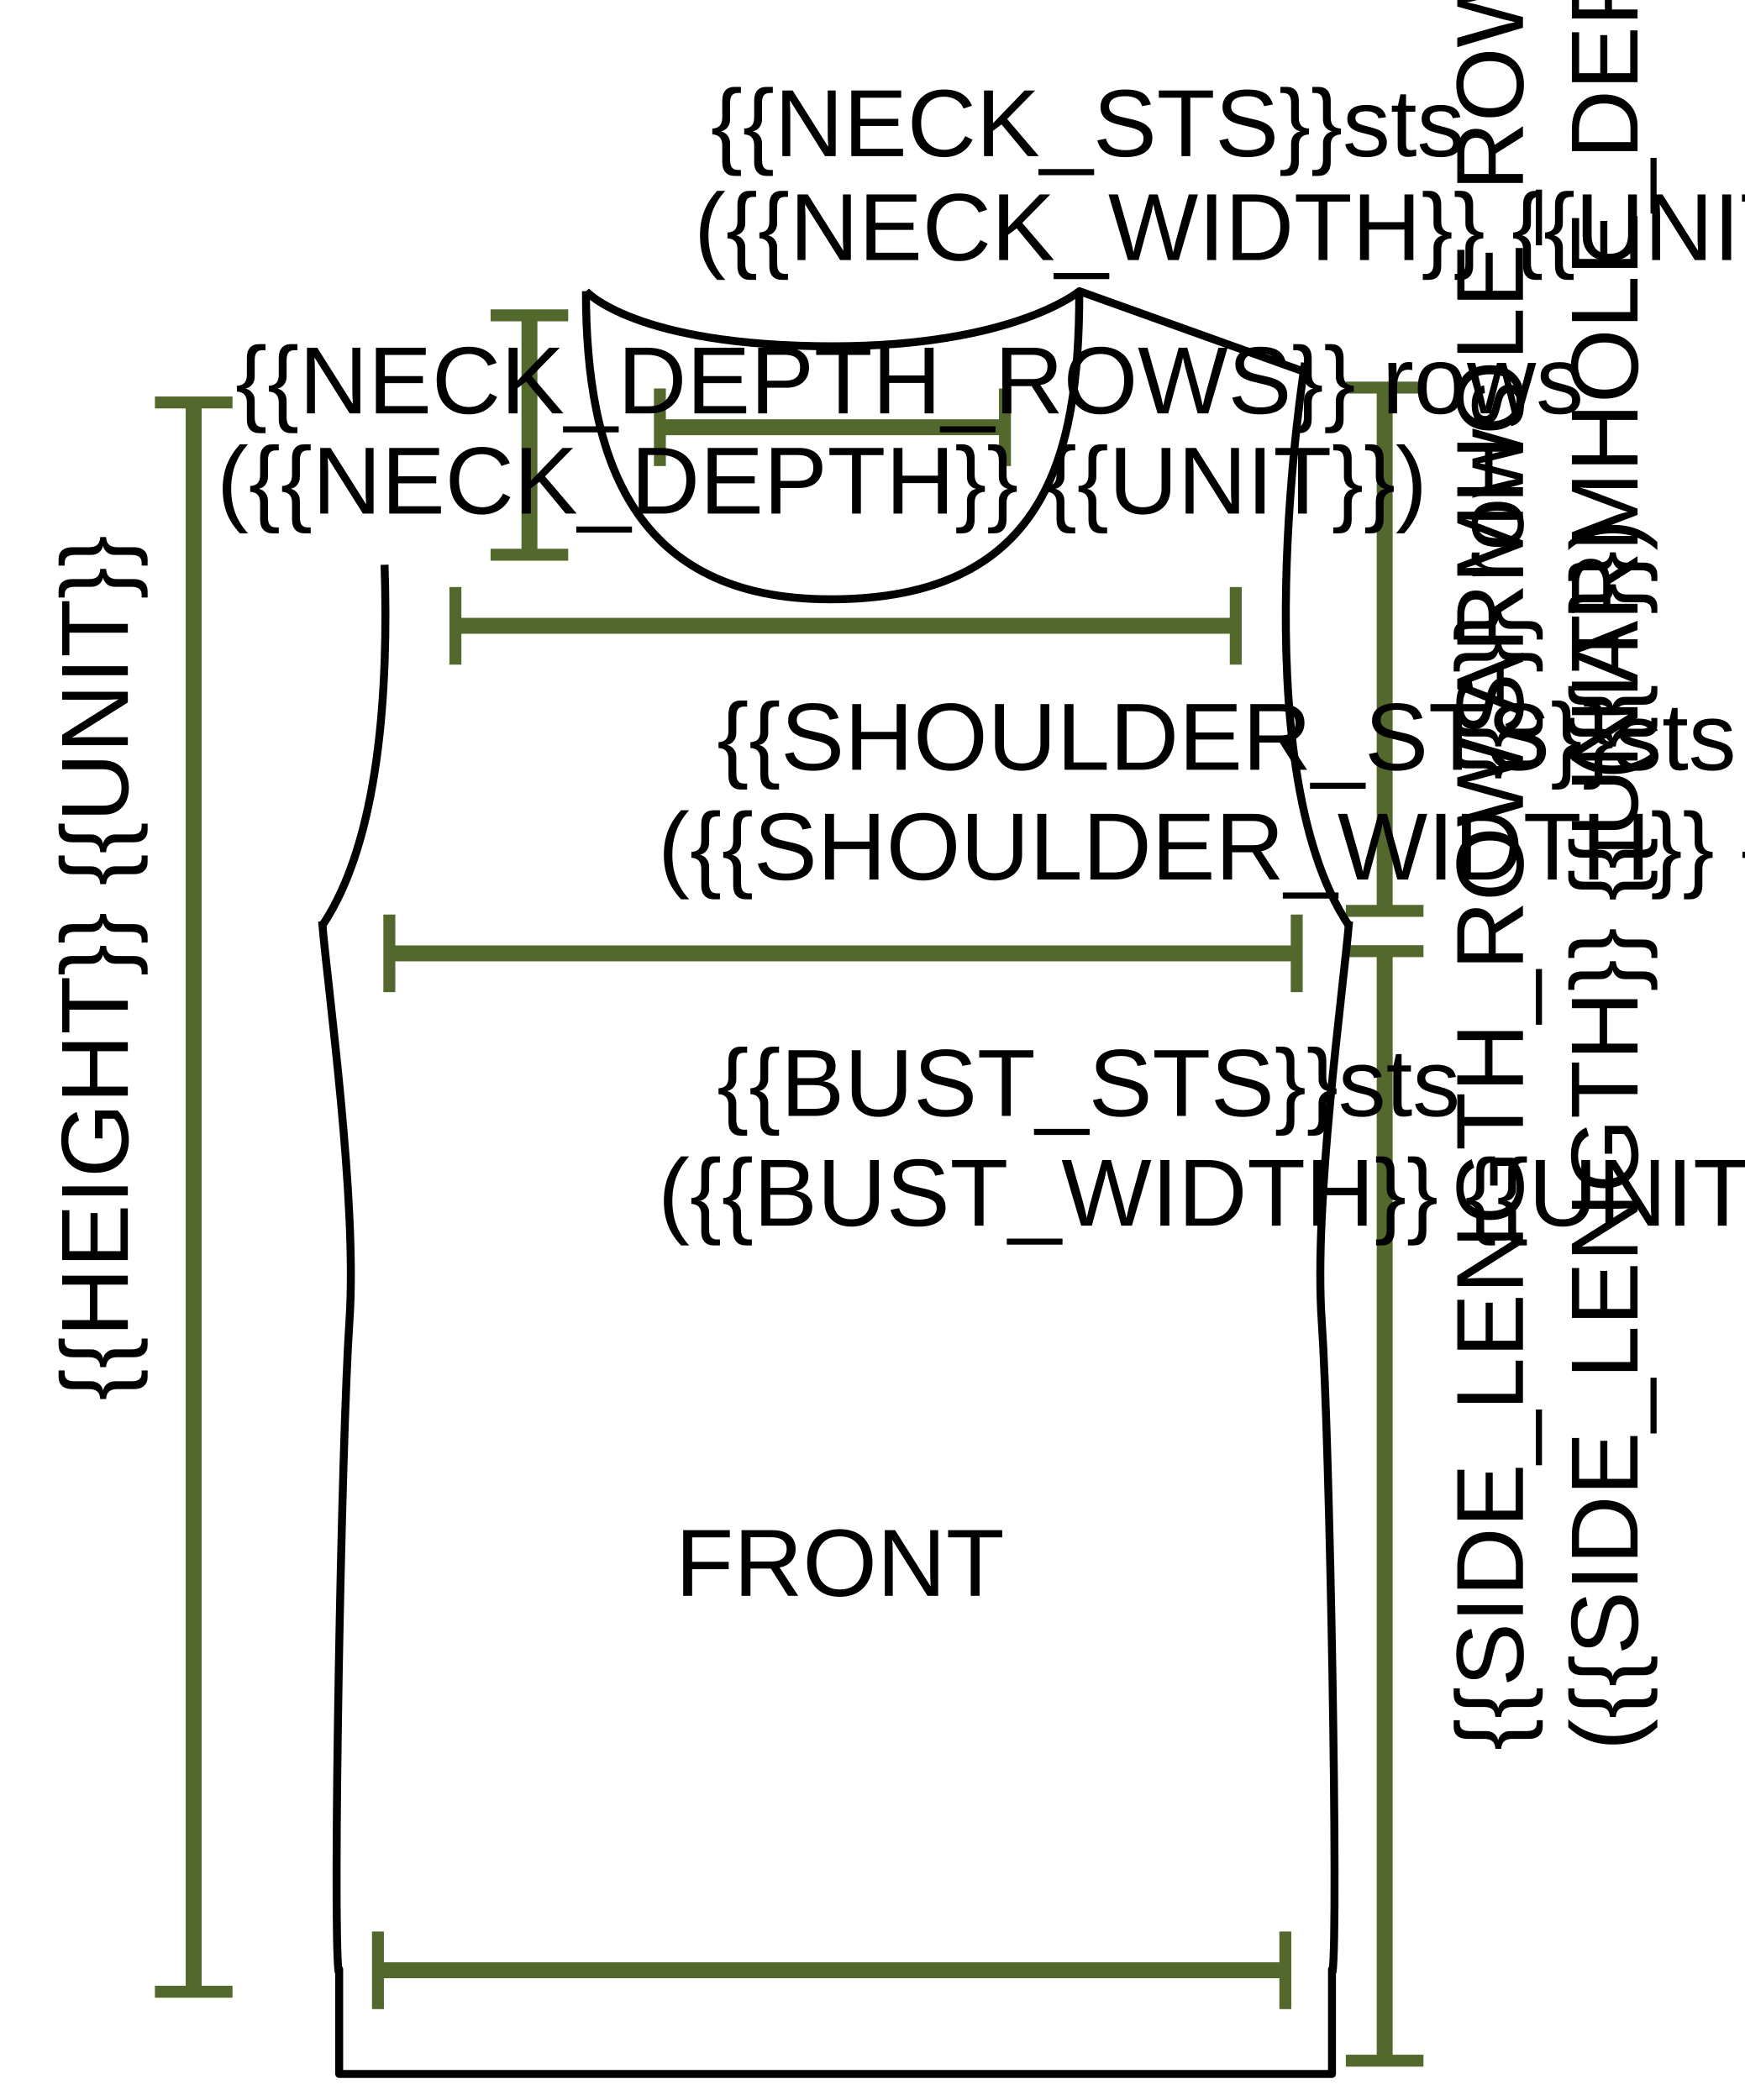
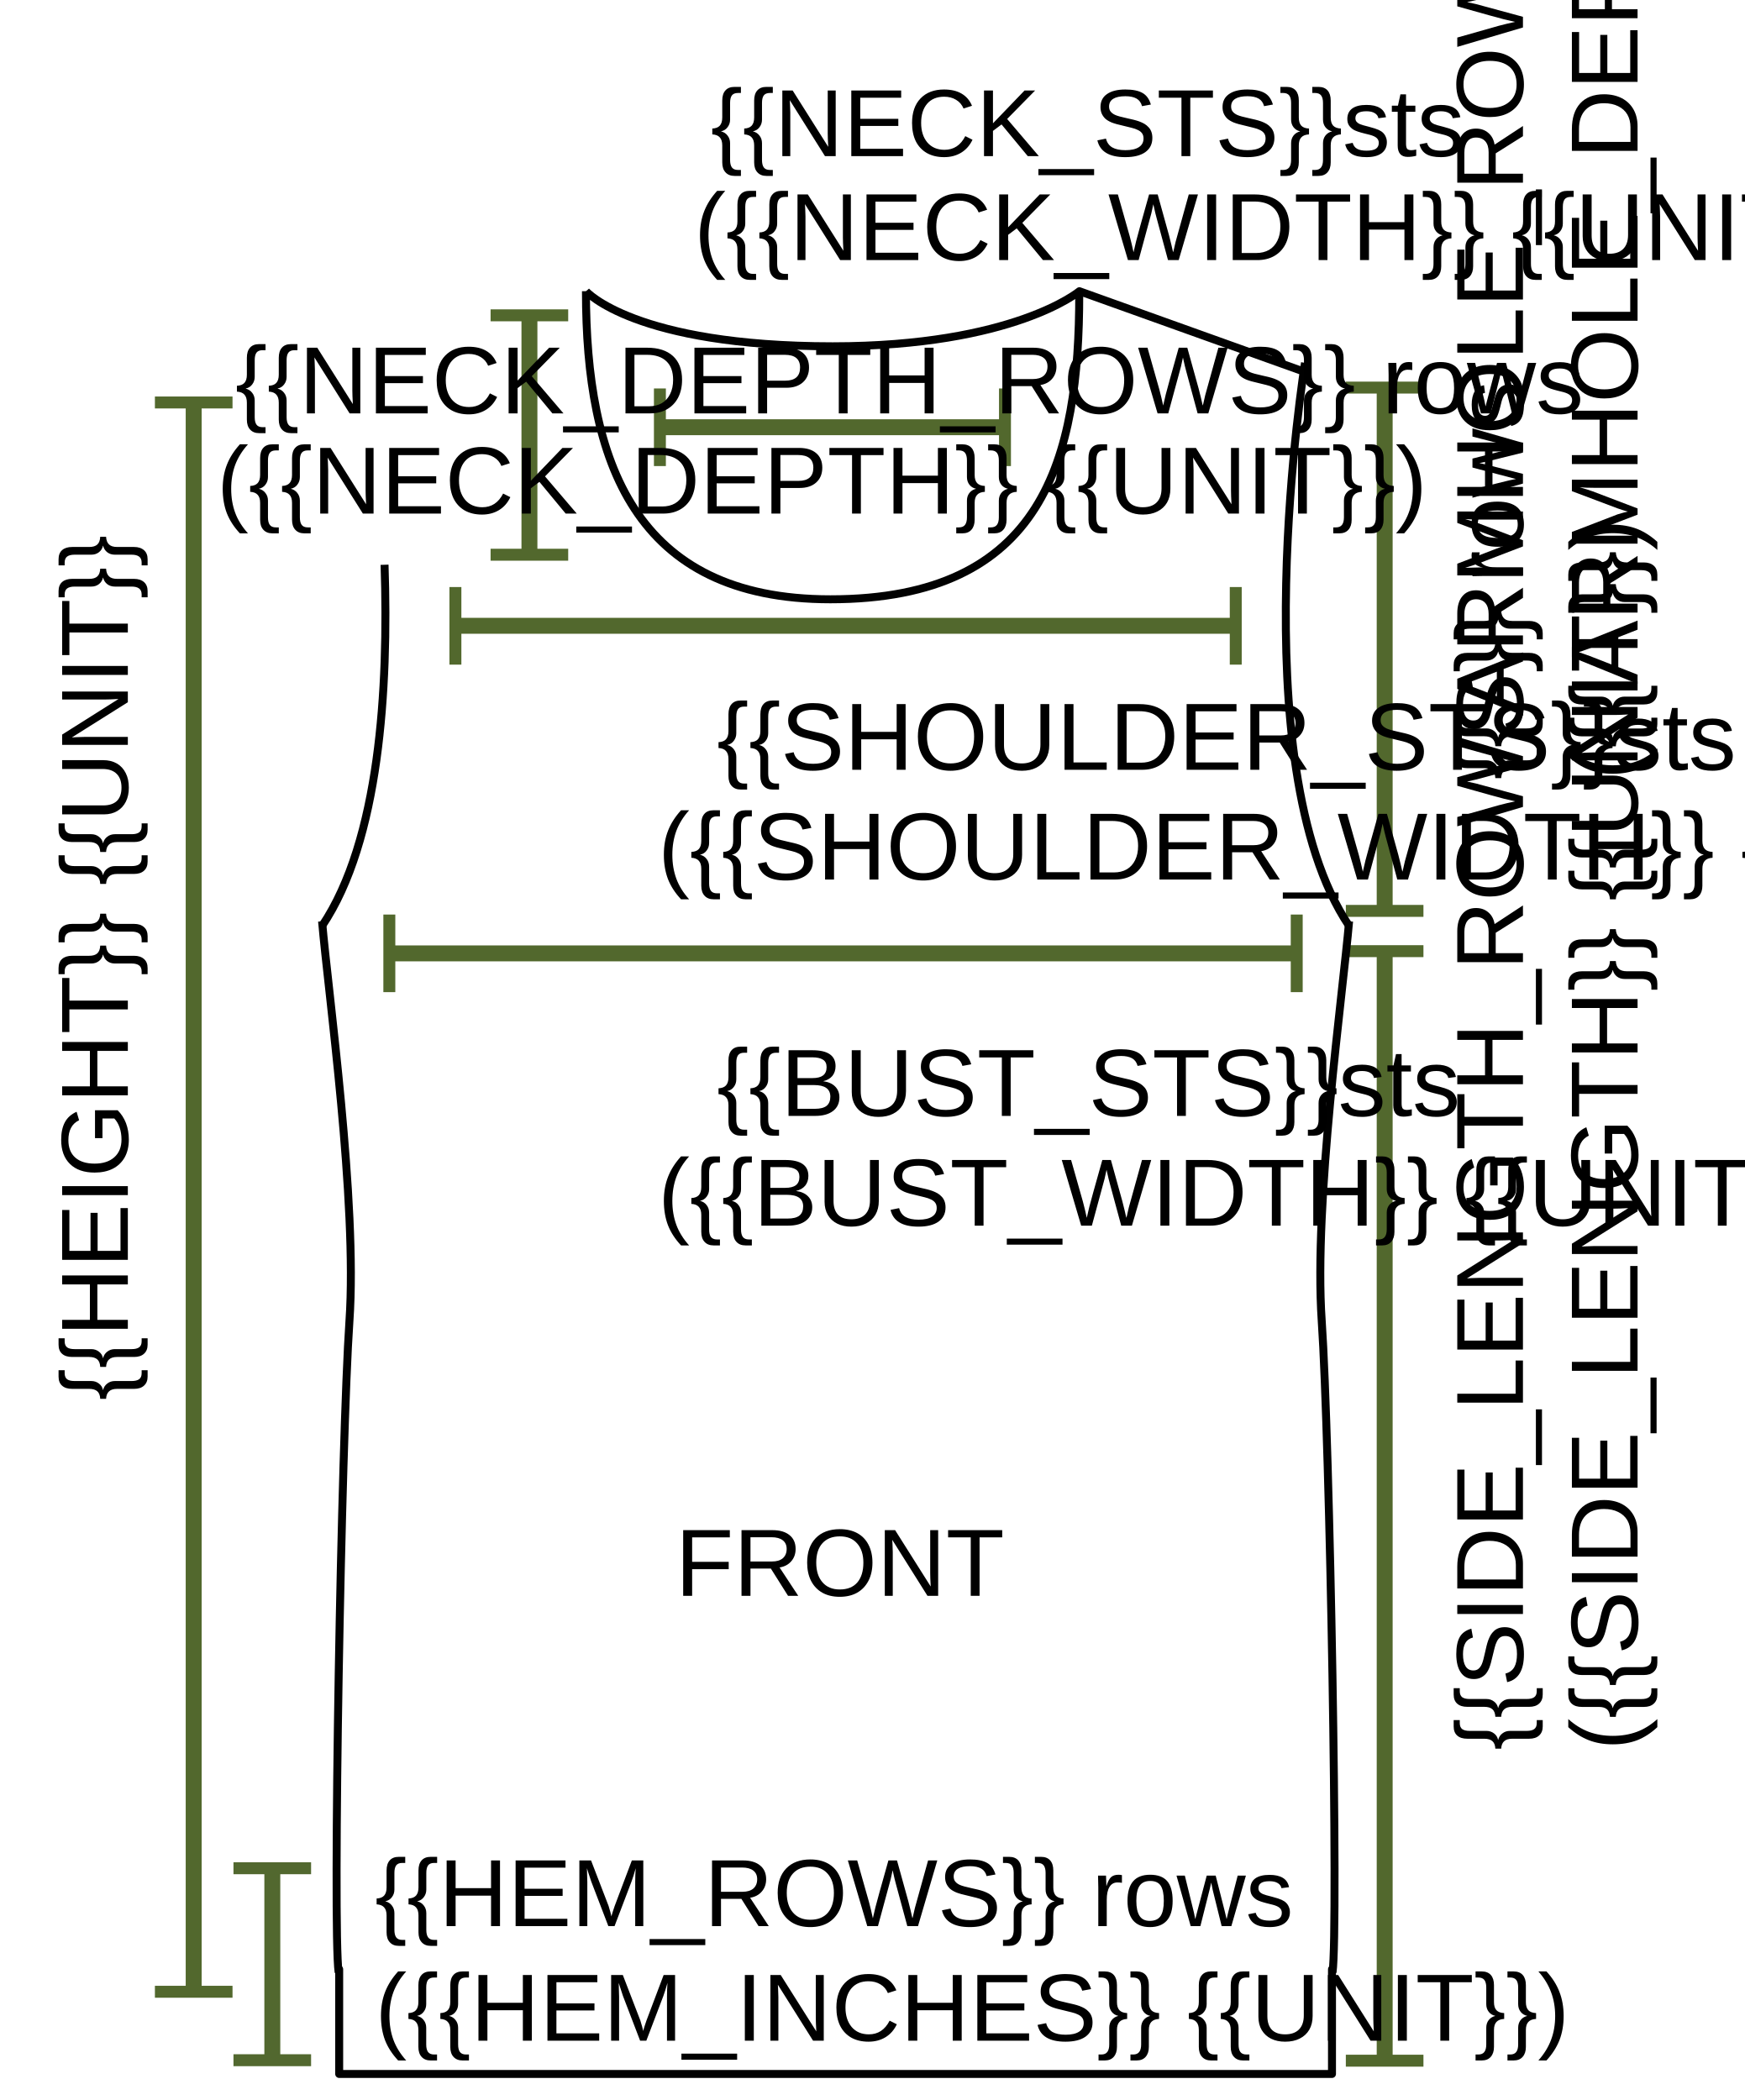
<svg xmlns="http://www.w3.org/2000/svg" id="svg-striaght" width="219.14" height="263.86" viewBox="0 0 219.14 263.86">
  <line x1="24.33" y1="250.26" x2="24.33" y2="50.57" fill="none" stroke="#52682d" stroke-miterlimit="10" stroke-width="2" />
  <rect x="19.46" y="249.51" width="9.75" height="1.5" fill="#52682d" />
  <rect x="19.46" y="49.82" width="9.75" height="1.5" fill="#52682d" />
-   <line x1="47.48" y1="247.56" x2="161.47" y2="247.56" fill="none" stroke="#52682d" stroke-miterlimit="10" stroke-width="2" />
-   <rect x="46.73" y="242.69" width="1.5" height="9.75" fill="#52682d" />
-   <rect x="160.72" y="242.69" width="1.5" height="9.75" fill="#52682d" />
  <line x1="48.91" y1="119.79" x2="162.9" y2="119.79" fill="none" stroke="#52682d" stroke-miterlimit="10" stroke-width="2" />
  <rect x="48.16" y="114.91" width="1.5" height="9.75" fill="#52682d" />
  <rect x="162.15" y="114.91" width="1.5" height="9.75" fill="#52682d" />
  <line x1="57.21" y1="78.63" x2="155.24" y2="78.63" fill="none" stroke="#52682d" stroke-miterlimit="10" stroke-width="2" />
  <rect x="56.46" y="73.76" width="1.5" height="9.75" fill="#52682d" />
  <rect x="154.49" y="73.76" width="1.5" height="9.75" fill="#52682d" />
  <line x1="173.95" y1="48.7" x2="173.95" y2="114.45" fill="none" stroke="#52682d" stroke-miterlimit="10" stroke-width="2" />
  <rect x="169.07" y="47.95" width="9.75" height="1.5" fill="#52682d" />
  <rect x="169.07" y="113.7" width="9.75" height="1.5" fill="#52682d" />
  <line x1="173.95" y1="119.51" x2="173.95" y2="258.92" fill="none" stroke="#52682d" stroke-miterlimit="10" stroke-width="2" />
  <rect x="169.07" y="118.76" width="9.75" height="1.5" fill="#52682d" />
  <rect x="169.07" y="258.17" width="9.75" height="1.5" fill="#52682d" />
  <line x1="82.9" y1="53.68" x2="126.25" y2="53.68" fill="none" stroke="#52682d" stroke-miterlimit="10" stroke-width="2" />
  <rect x="82.15" y="48.81" width="1.5" height="9.75" fill="#52682d" />
  <rect x="125.5" y="48.81" width="1.5" height="9.75" fill="#52682d" />
  <line x1="66.51" y1="39.62" x2="66.51" y2="69.7" fill="none" stroke="#52682d" stroke-miterlimit="10" stroke-width="2" />
  <rect x="61.63" y="38.87" width="9.75" height="1.5" fill="#52682d" />
  <rect x="61.63" y="68.95" width="9.75" height="1.5" fill="#52682d" />
  <g id="straight-2">
    <polyline points="42.61 247.43 42.61 260.59 167.33 260.59 167.33 247.43" fill="none" stroke="#010101" stroke-linecap="round" stroke-linejoin="round" />
    <path d="M40.46,115.76c.76,8.91,4.46,35.26,3.44,50.19-1.02,14.93-2.13,76.34-1.36,81.88" fill="none" stroke="#010101" />
    <path d="M169.48,115.76c-.76,8.91-4.46,35.26-3.44,50.19,1.02,14.93,2.12,76.34,1.36,81.88" fill="none" stroke="#010101" />
    <path d="M48.31,70.96c.52,15.63-.63,34.66-7.85,45.38" fill="none" stroke="#010101" stroke-linejoin="round" />
    <path d="M163.94,45.59s-8.16,50.38,5.54,70.75" fill="none" stroke="#010101" stroke-linejoin="round" />
    <path d="M73.61,36.59c0,21.33,6.06,38.71,30.7,38.71,26.86,0,31.27-17.71,31.27-38.37" fill="none" stroke="#010101" stroke-linejoin="round" />
    <path d="M73.62,36.59s6.06,6.92,30.98,6.92c22.75,0,31-6.92,31-6.92l28.19,10.1" fill="none" stroke="#010101" stroke-linejoin="round" />
  </g>
-   <text transform="translate(16.06 175.99) rotate(-90)" font-family="ArialMT, Arial" font-size="12" isolation="isolate">
+   <text transform="translate(16.06 175.96) rotate(-90)" font-family="ArialMT, Arial" font-size="12" isolation="isolate">
    <tspan x="0" y="0">{{HEIGHT}} {{UNIT}}</tspan>
  </text>
  <g isolation="isolate">
    <text transform="translate(90.06 140.21)" font-family="ArialMT, Arial" font-size="12" isolation="isolate">
      <tspan x="0" y="0">{{BUST_STS}}sts</tspan>
    </text>
  </g>
  <g isolation="isolate">
    <text transform="translate(82.65 154)" font-family="ArialMT, Arial" font-size="12" isolation="isolate">
      <tspan x="0" y="0">({{BUST_WIDTH}} {{UNIT}})</tspan>
    </text>
  </g>
  <g isolation="isolate">
    <text transform="translate(90.06 96.72)" font-family="ArialMT, Arial" font-size="12" isolation="isolate">
      <tspan x="0" y="0">{{SHOULDER_STS}}sts</tspan>
    </text>
  </g>
  <g isolation="isolate">
    <text transform="translate(82.65 110.51)" font-family="ArialMT, Arial" font-size="12" isolation="isolate">
      <tspan x="0" y="0">({{SHOULDER_WIDTH}} {{UNIT}})</tspan>
    </text>
  </g>
  <g isolation="isolate">
    <text transform="translate(89.28 19.62)" font-family="ArialMT, Arial" font-size="12" isolation="isolate">
      <tspan x="0" y="0">{{NECK_STS}}sts</tspan>
    </text>
  </g>
  <g isolation="isolate">
    <text transform="translate(87.19 32.68)" font-family="ArialMT, Arial" font-size="12" isolation="isolate">
      <tspan x="0" y="0">({{NECK_WIDTH}} {{UNIT}})</tspan>
    </text>
  </g>
  <g isolation="isolate">
    <text transform="translate(29.56 51.94)" font-family="ArialMT, Arial" font-size="12" isolation="isolate">
      <tspan x="0" y="0">{{NECK_DEPTH_ROWS}} rows</tspan>
    </text>
  </g>
  <g isolation="isolate">
    <text transform="translate(27.23 64.53)" font-family="ArialMT, Arial" font-size="12" isolation="isolate">
      <tspan x="0" y="0">({{NECK_DEPTH}} {{UNIT}})</tspan>
    </text>
  </g>
  <g isolation="isolate">
-     <text transform="translate(191.32 98) rotate(-90)" font-family="ArialMT, Arial" font-size="12" isolation="isolate">
+     <text transform="translate(191.32 97.97) rotate(-90)" font-family="ArialMT, Arial" font-size="12" isolation="isolate">
      <tspan x="0" y="0">{{ARMHOLE_ROWS}} rows</tspan>
      <tspan x="0" y="14.4">({{ARMHOLE_DEPTH}} {{UNIT}})</tspan>
    </text>
  </g>
  <text transform="translate(84.84 200.51)" font-family="ArialMT, Arial" font-size="12">
    <tspan x="0" y="0">FRON</tspan>
    <tspan x="34" y="0" letter-spacing="-.02em">T</tspan>
  </text>
  <g isolation="isolate">
-     <text transform="translate(191.32 219.94) rotate(-90)" font-family="ArialMT, Arial" font-size="12" isolation="isolate">
+     <text transform="translate(191.32 219.92) rotate(-90)" font-family="ArialMT, Arial" font-size="12" isolation="isolate">
      <tspan x="0" y="0">{{SIDE_LENGTH_ROWS}} rows</tspan>
      <tspan x="0" y="14.4">({{SIDE_LENGTH}} {{UNIT}})</tspan>
    </text>
  </g>
+   <g id="BUST_STS" isolation="isolate">
+     <text transform="translate(47.11 242.01)" font-family="ArialMT, Arial" font-size="12" isolation="isolate">
+       <tspan x="0" y="0">{{HEM_ROWS}} rows</tspan>
+       <tspan x="0" y="14.4">({{HEM_INCHES}} {{UNIT}})</tspan>
+     </text>
+   </g>
+   <g id="BUST_LINE">
+     <line x1="34.21" y1="258.86" x2="34.21" y2="234.74" fill="none" stroke="#52682f" stroke-miterlimit="10" stroke-width="2" />
+     <rect x="29.33" y="258.11" width="9.75" height="1.5" fill="#52682f" />
+     <rect x="29.33" y="233.99" width="9.75" height="1.5" fill="#52682f" />
+   </g>
</svg>
